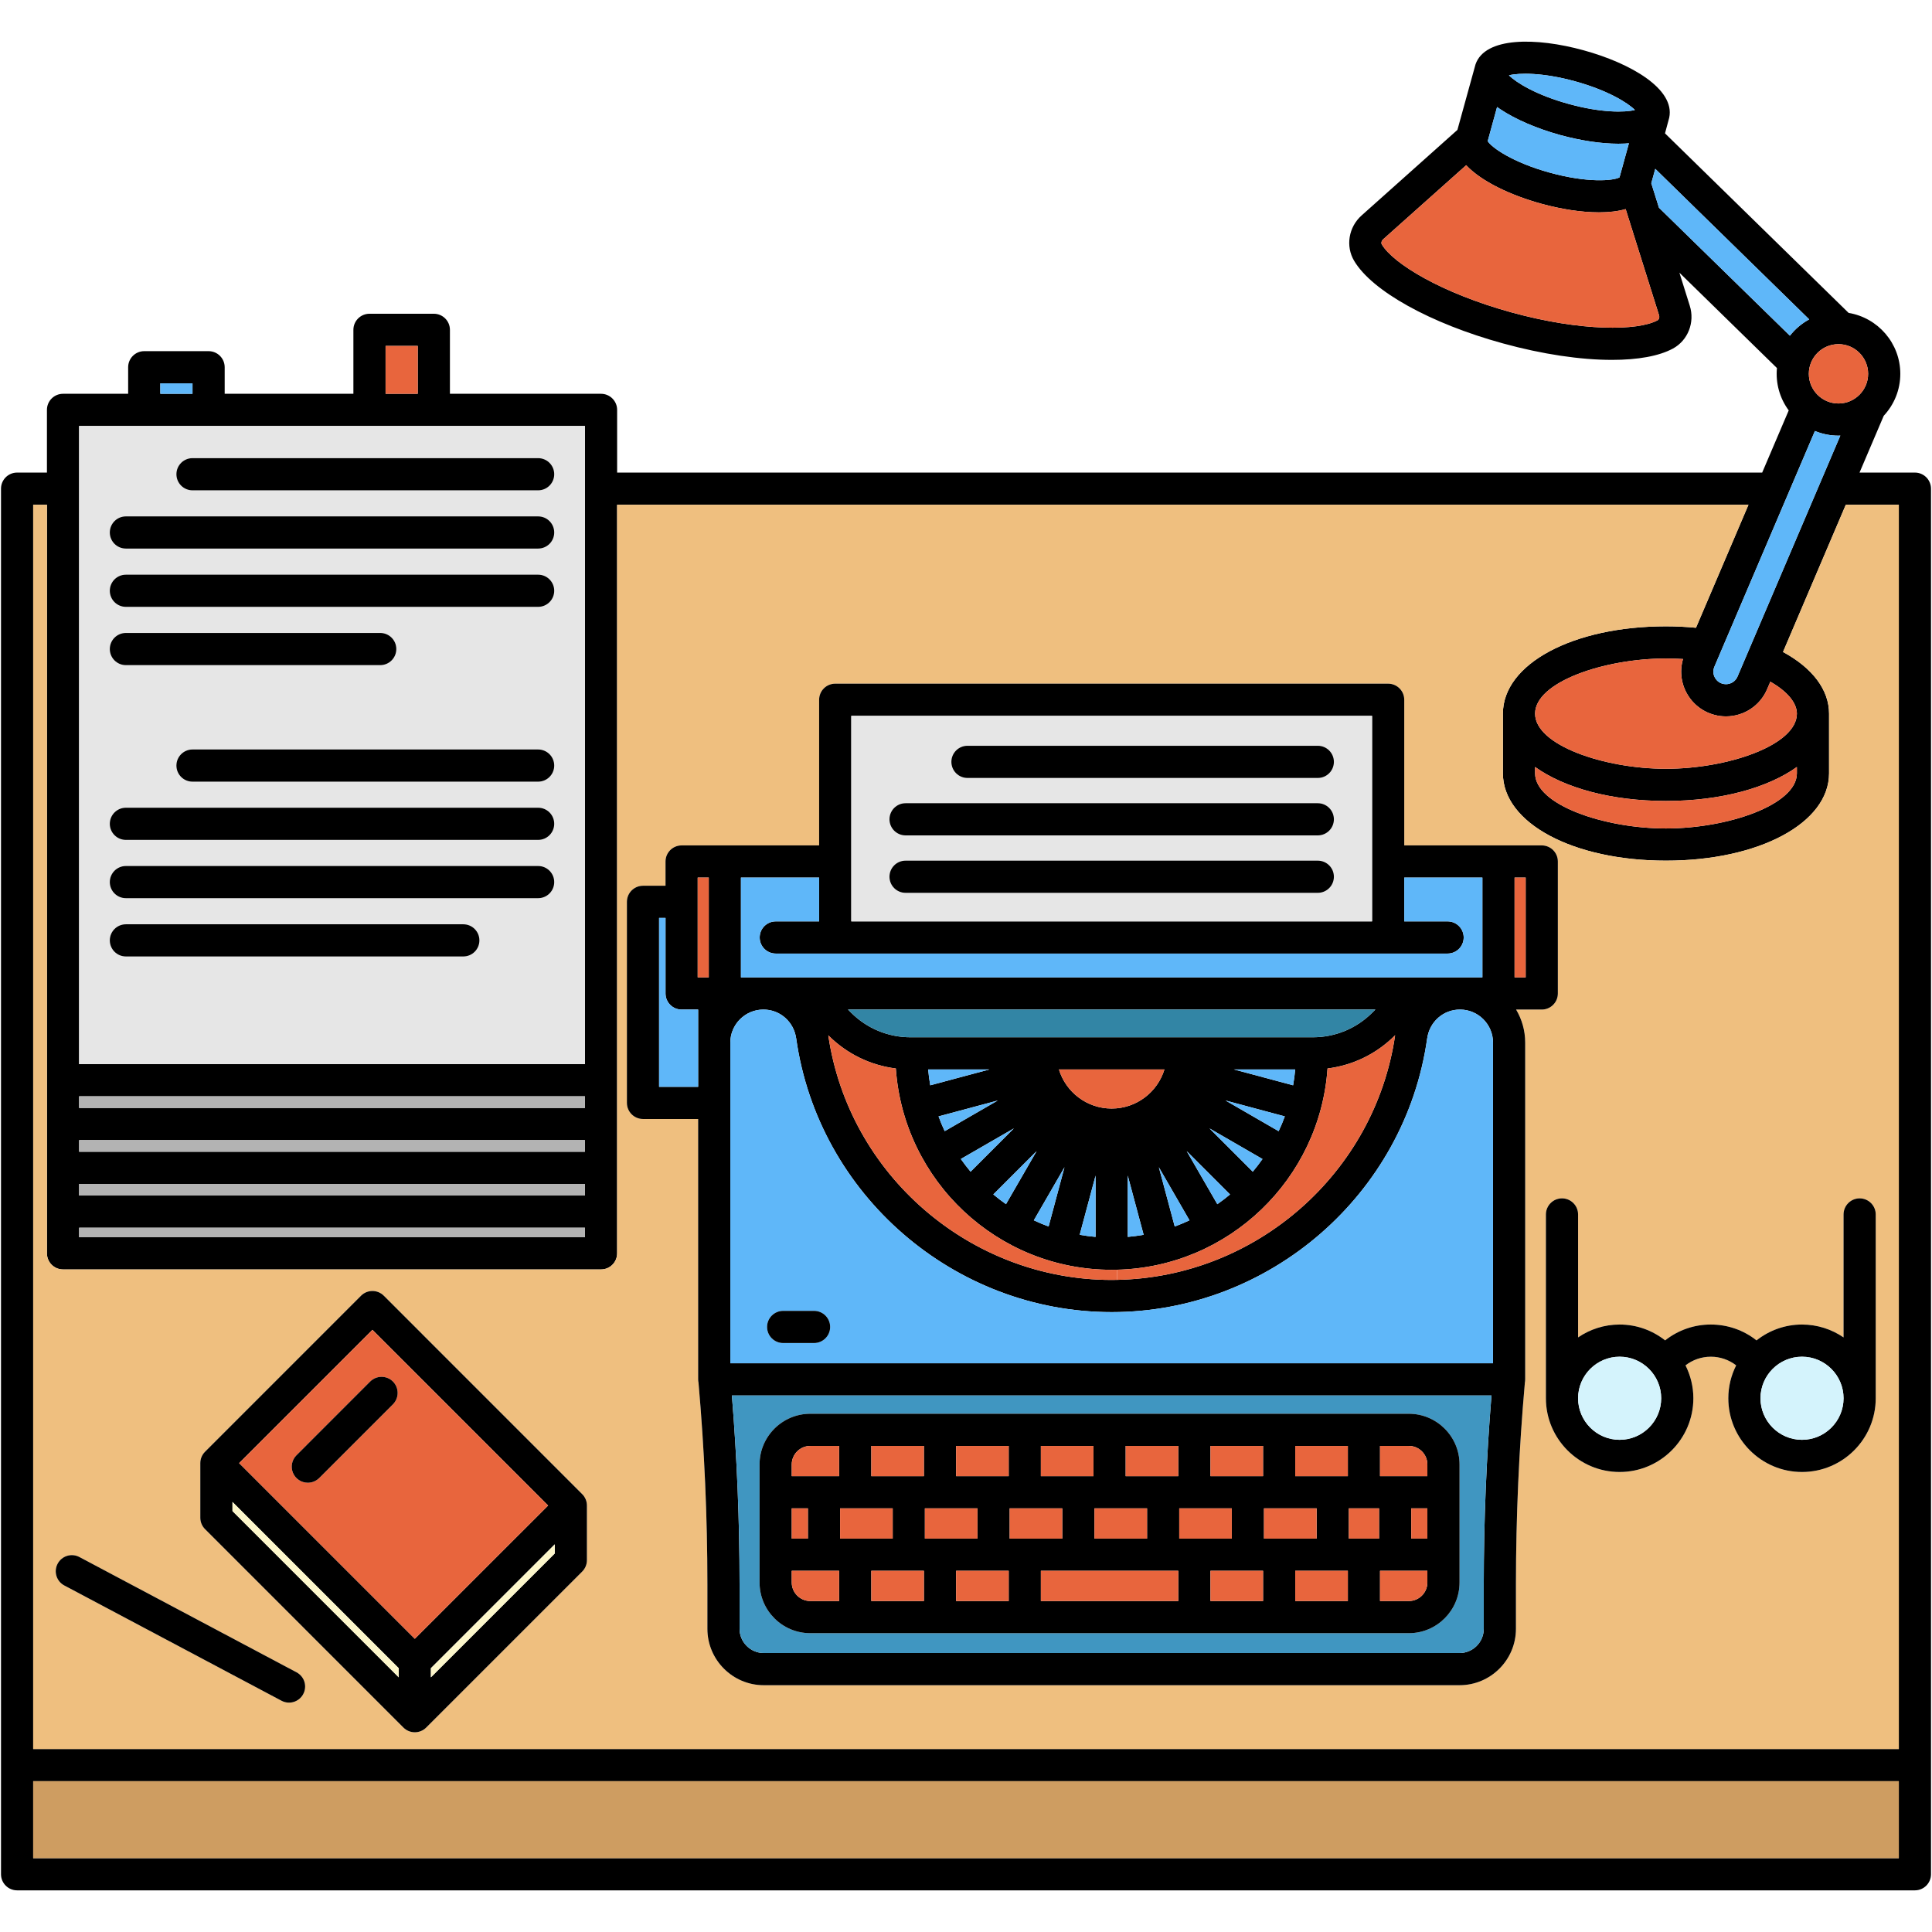
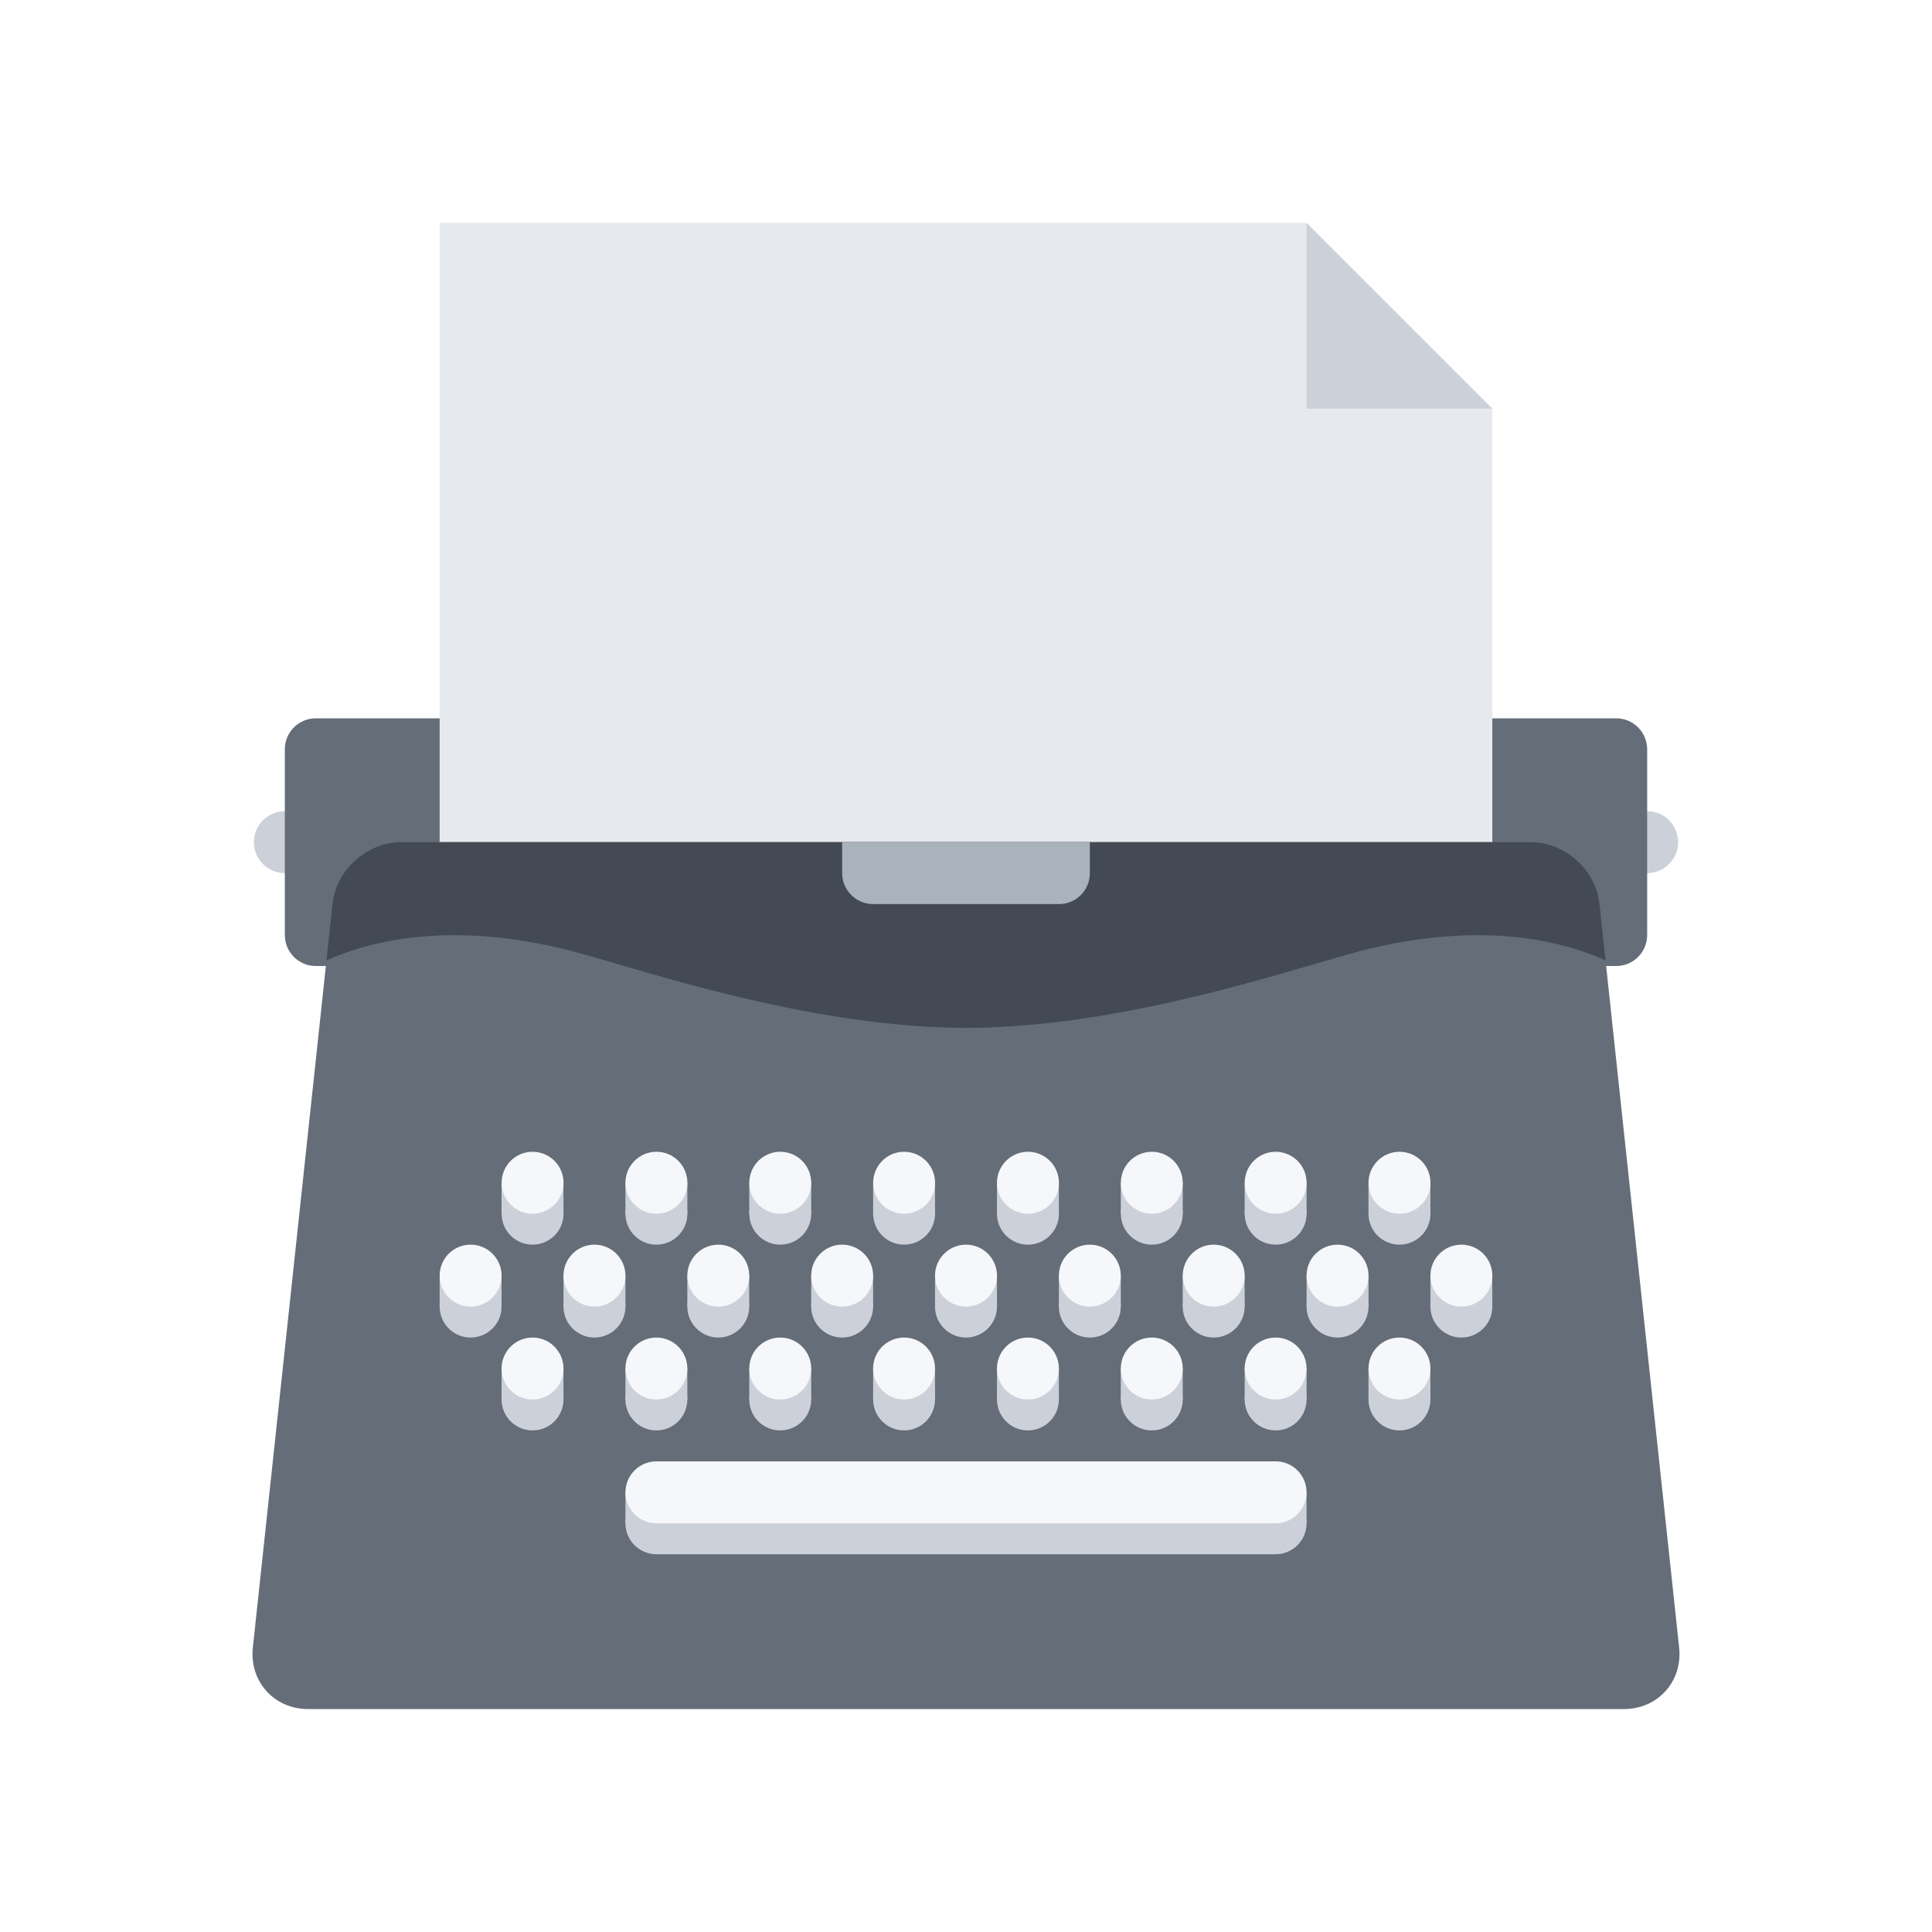
- <svg xmlns="http://www.w3.org/2000/svg" xml:space="preserve" viewBox="0 0 480.33 480.33">
-   <path d="M480.08 438.834v27.14c0 2.21-1.79 4-4 4H4.25c-2.21 0-4-1.79-4-4v-344.48c0-2.21 1.79-4 4-4h7.42v-15.59c0-2.21 1.79-4 4-4h16.19v-6.6c0-2.21 1.79-4 4-4h16c2.21 0 4 1.79 4 4v6.6h32v-15.9c0-2.21 1.79-4 4-4h16c2.21 0 4 1.79 4 4v15.9h37.57c2.2 0 4 1.79 4 4v15.59h284.68l6.6-15.46a15.267 15.267 0 0 1-2.93-10.53l-24.25-23.71 2.58 8.22c1.3 4.13-.45 8.61-4.18 10.64-3.46 1.88-8.74 2.82-15.16 2.82-7.79 0-17.24-1.38-27.12-4.1-18.01-4.95-32.53-13.01-36.99-20.53-2.16-3.65-1.38-8.39 1.86-11.28l23.82-21.27 4.5-16.29c2.37-6.87 15.1-6.74 26.87-3.5 11.77 3.23 22.78 9.64 21.29 16.75l-1.05 3.9 45.65 44.64c7.28 1.21 12.85 7.53 12.85 15.15 0 4.03-1.57 7.69-4.12 10.43l-6.02 14.12h13.77c2.21 0 4 1.79 4 4v317.34zm-8 23.14v-19.14H8.25v19.14h463.83zm0-27.14v-309.34H458.9l-15.61 36.6c3.66 1.98 6.52 4.33 8.47 6.93 1.95 2.6 2.98 5.44 2.98 8.4v14.84c0 12.37-17.43 21.71-40.55 21.71-23.11 0-40.54-9.34-40.54-21.71v-14.84c0-12.38 17.43-21.71 40.54-21.71 2.54 0 5.04.13 7.46.36l13.05-30.58H153.43v186.11c0 2.21-1.8 4-4 4H15.67c-2.21 0-4-1.79-4-4v-186.11H8.25v309.34h463.83zm-7.63-341.89c0-4.07-3.31-7.38-7.37-7.38-4.07 0-7.37 3.31-7.37 7.38 0 4.06 3.3 7.37 7.37 7.37 4.06 0 7.37-3.31 7.37-7.37zm-32.47 75.26 25.56-59.91c-.15 0-.31.02-.46.02-2.07 0-4.05-.42-5.86-1.16l-24.99 58.6c-.6 1.39-.02 2.53.26 2.95s1.1 1.4 2.61 1.4c1.26 0 2.39-.74 2.88-1.9zm17.82-88.8-38.27-37.43-.99 3.59 1.91 6.08L445 83.464c1.3-1.66 2.93-3.05 4.8-4.06zm-3.06 112.86v-1.58c-7.27 5.2-18.92 8.45-32.55 8.45s-25.27-3.25-32.54-8.45v1.58c0 7.84 17.18 13.71 32.54 13.71 15.37 0 32.55-5.87 32.55-13.71zm0-14.84c0-2.7-2.41-5.55-6.6-7.94l-.8 1.86a11.107 11.107 0 0 1-10.24 6.76c-3.74 0-7.22-1.86-9.28-4.99a11.077 11.077 0 0 1-1.39-9.27c-1.39-.08-2.81-.13-4.24-.13-15.36 0-32.54 5.86-32.54 13.71 0 7.85 17.18 13.71 32.54 13.71s32.55-5.86 32.55-13.71zm-34.63-97.8c.36-.2.52-.73.37-1.21l-8.31-26.43c-1.92.56-4.18.81-6.65.81-4.4 0-9.43-.8-14.31-2.14-7.6-2.1-14.88-5.51-18.69-9.58l-20.68 18.45c-.37.34-.51.88-.3 1.24 2.83 4.77 14.81 12.1 32.23 16.9 17.42 4.79 31.47 4.61 36.34 1.96zm-9.47-35.52 2.34-8.49c-.31.03-.62.06-.95.08-.54.02-1.1.04-1.67.04-4.27 0-9.32-.76-14.45-2.16-5.8-1.6-11.11-3.88-14.93-6.43-.27-.18-.52-.36-.78-.54l-2.33 8.49c.98 1.59 6.21 5.3 15.47 7.84 9.25 2.55 15.65 2.04 17.3 1.17zm-12.6-18.25c8.05 2.22 13.95 2.12 16.43 1.49-1.81-1.82-6.83-4.91-14.88-7.13-8.06-2.22-13.95-2.12-16.44-1.49 1.81 1.82 6.83 4.92 14.89 7.13zm-244.61 281.75v-2.37H19.67v2.37h125.76zm0-10.37v-2.89H19.67v2.89h125.76zm0-10.89v-2.89H19.67v2.89h125.76zm0-10.89v-2.89H19.67v2.89h125.76zm0-10.89v-158.66H19.67v158.66h125.76zm-41.57-166.66v-11.9h-8v11.9h8zm-56 0v-2.6h-8v2.6h8z" />
-   <path d="M8.25 442.834h463.83v19.14H8.25z" style="fill:#ce9d61" />
-   <path d="M472.08 125.494v309.34H8.25v-309.34h3.42v186.11c0 2.21 1.79 4 4 4h133.76c2.2 0 4-1.79 4-4v-186.11H434.7l-13.05 30.58c-2.42-.23-4.92-.36-7.46-.36-23.11 0-40.54 9.33-40.54 21.71v14.84c0 12.37 17.43 21.71 40.54 21.71 23.12 0 40.55-9.34 40.55-21.71v-14.84c0-2.96-1.03-5.8-2.98-8.4-1.95-2.6-4.81-4.95-8.47-6.93l15.61-36.6h13.18zm-5.74 222.14v-45.7c0-2.2-1.79-4-4-4s-4 1.8-4 4v30.57c-2.94-2.01-6.5-3.2-10.33-3.2-4.27 0-8.19 1.48-11.31 3.94a18.218 18.218 0 0 0-11.36-3.94c-4.2 0-8.16 1.41-11.36 3.94-3.12-2.46-7.04-3.94-11.31-3.94-3.83 0-7.39 1.19-10.33 3.2v-30.57c0-2.2-1.79-4-4-4s-4 1.8-4 4v45.7c0 10.11 8.22 18.33 18.33 18.33 10.1 0 18.33-8.22 18.33-18.33 0-2.94-.72-5.71-1.95-8.18 1.78-1.38 3.97-2.15 6.29-2.15 2.33 0 4.52.77 6.3 2.15a18.165 18.165 0 0 0-1.95 8.18c0 10.11 8.22 18.33 18.32 18.33 10.11 0 18.33-8.22 18.33-18.33zm-79.03-100.64v-32.81c0-2.21-1.79-4-4-4h-34.19v-36.21c0-2.21-1.79-4-4-4H207.65c-2.21 0-4 1.79-4 4v36.21h-34.19c-2.21 0-4 1.79-4 4v6.03h-5.6c-2.21 0-4 1.79-4 4v49.99c0 2.2 1.79 4 4 4h13.71v64.73c0 .29.03.56.09.82 1.47 16.59 2.21 33.43 2.21 50.07v11.13c0 7.73 6.29 14.02 14.02 14.02h172.98c7.73 0 14.02-6.29 14.02-14.02v-11.13c0-16.65.75-33.48 2.22-50.07.05-.26.08-.53.08-.82v-83.73c0-3-.83-5.8-2.26-8.21h6.38c2.21 0 4-1.79 4-4zm-241.39 140.89v-13.58c0-1.03-.39-2.05-1.17-2.83l-49.33-49.34a4.004 4.004 0 0 0-5.66 0l-38.79 38.8a3.98 3.98 0 0 0-1.17 2.82v13.59c0 1.06.42 2.07 1.17 2.82l49.33 49.34c.78.78 1.81 1.17 2.83 1.17s2.05-.39 2.83-1.17l38.79-38.79c.75-.75 1.17-1.77 1.17-2.83zm-70.53 33.3c1.04-1.96.3-4.38-1.65-5.41l-54-28.67a3.996 3.996 0 0 0-5.41 1.66 3.998 3.998 0 0 0 1.65 5.41l54 28.66a3.996 3.996 0 0 0 5.41-1.65z" style="fill:#efbf7f" />
-   <path d="M466.34 301.934v45.7c0 10.11-8.22 18.33-18.33 18.33-10.1 0-18.32-8.22-18.32-18.33 0-2.94.71-5.71 1.95-8.18a10.233 10.233 0 0 0-6.3-2.15c-2.32 0-4.51.77-6.29 2.15 1.23 2.47 1.95 5.24 1.95 8.18 0 10.11-8.23 18.33-18.33 18.33-10.11 0-18.33-8.22-18.33-18.33v-45.7c0-2.2 1.79-4 4-4s4 1.8 4 4v30.57c2.94-2.01 6.5-3.2 10.33-3.2 4.27 0 8.19 1.48 11.31 3.94a18.24 18.24 0 0 1 11.36-3.94c4.2 0 8.17 1.41 11.36 3.94 3.12-2.46 7.04-3.94 11.31-3.94 3.83 0 7.39 1.19 10.33 3.2v-30.57c0-2.2 1.79-4 4-4s4 1.8 4 4zm-8 45.7c0-5.69-4.63-10.33-10.33-10.33-5.69 0-10.32 4.64-10.32 10.33s4.63 10.33 10.32 10.33c5.7 0 10.33-4.64 10.33-10.33zm-45.34 0c0-5.69-4.64-10.33-10.33-10.33-5.7 0-10.33 4.64-10.33 10.33s4.63 10.33 10.33 10.33c5.69 0 10.33-4.64 10.33-10.33z" />
-   <path d="M457.08 85.564c4.06 0 7.37 3.31 7.37 7.38 0 4.06-3.31 7.37-7.37 7.37-4.07 0-7.37-3.31-7.37-7.37 0-4.07 3.3-7.38 7.37-7.38z" style="fill:#e8653d" />
-   <path d="m457.54 108.294-25.56 59.91a3.111 3.111 0 0 1-2.88 1.9c-1.51 0-2.33-.98-2.61-1.4s-.86-1.56-.26-2.95l24.99-58.6c1.81.74 3.79 1.16 5.86 1.16.15 0 .31-.02.46-.02z" style="fill:#5fb7f9" />
-   <path d="M448.01 337.304c5.7 0 10.33 4.64 10.33 10.33s-4.63 10.33-10.33 10.33c-5.69 0-10.32-4.64-10.32-10.33s4.63-10.33 10.32-10.33z" style="fill:#d4f3fc" />
-   <path d="m411.53 41.974 38.27 37.43c-1.87 1.01-3.5 2.4-4.8 4.06l-32.55-31.82-1.91-6.08.99-3.59z" style="fill:#5fb7f9" />
-   <path d="M446.74 190.684v1.58c0 7.84-17.18 13.71-32.55 13.71-15.36 0-32.54-5.87-32.54-13.71v-1.58c7.27 5.2 18.91 8.45 32.54 8.45s25.28-3.25 32.55-8.45z" style="fill:#e8653d" />
-   <path d="M440.14 169.484c4.19 2.39 6.6 5.24 6.6 7.94 0 7.85-17.19 13.71-32.55 13.71-15.36 0-32.54-5.86-32.54-13.71 0-7.85 17.18-13.71 32.54-13.71 1.43 0 2.85.05 4.24.13-.92 3.13-.44 6.51 1.39 9.27 2.06 3.13 5.54 4.99 9.28 4.99 4.47 0 8.49-2.65 10.24-6.76l.8-1.86zM412.48 78.414c.15.48-.01 1.01-.37 1.21-4.87 2.65-18.92 2.83-36.34-1.96-17.42-4.8-29.4-12.13-32.23-16.9-.21-.36-.07-.9.3-1.24l20.68-18.45c3.81 4.07 11.09 7.48 18.69 9.58 4.88 1.34 9.91 2.14 14.31 2.14 2.47 0 4.73-.25 6.65-.81l8.31 26.43z" style="fill:#e8653d" />
-   <path d="M402.67 337.304c5.69 0 10.33 4.64 10.33 10.33s-4.64 10.33-10.33 10.33c-5.7 0-10.33-4.64-10.33-10.33s4.63-10.33 10.33-10.33z" style="fill:#d4f3fc" />
-   <path d="m404.98 35.614-2.34 8.49c-1.65.87-8.05 1.38-17.3-1.17-9.26-2.54-14.49-6.25-15.47-7.84l2.33-8.49c.26.18.51.36.78.54 3.82 2.55 9.13 4.83 14.93 6.43 5.13 1.4 10.18 2.16 14.45 2.16.57 0 1.13-.02 1.67-.04.33-.02.64-.05.95-.08zM406.47 27.344c-2.48.63-8.38.73-16.43-1.49-8.06-2.21-13.08-5.31-14.89-7.13 2.49-.63 8.38-.73 16.44 1.49 8.05 2.22 13.07 5.31 14.88 7.13z" style="fill:#5fb7f9" />
-   <path d="M387.31 214.184v32.81c0 2.21-1.79 4-4 4h-6.38c1.43 2.41 2.26 5.21 2.26 8.21v83.73c0 .29-.03.56-.08.82a569.405 569.405 0 0 0-2.22 50.07v11.13c0 7.73-6.29 14.02-14.02 14.02H189.89c-7.73 0-14.02-6.29-14.02-14.02v-11.13c0-16.64-.74-33.48-2.21-50.07-.06-.26-.09-.53-.09-.82v-64.73h-13.71c-2.21 0-4-1.8-4-4v-49.99c0-2.21 1.79-4 4-4h5.6v-6.03c0-2.21 1.79-4 4-4h34.19v-36.21c0-2.21 1.79-4 4-4h137.47c2.21 0 4 1.79 4 4v36.21h34.19c2.21 0 4 1.79 4 4zm-8 28.81v-24.81h-2.76v24.81h2.76zm-8.12 95.94v-79.73c0-4.53-3.68-8.21-8.21-8.21-4.14 0-7.57 3.02-8.16 7.19-5.49 38.78-39.21 68.03-78.43 68.03-39.23 0-72.95-29.25-78.44-68.03-.59-4.17-4.02-7.19-8.15-7.19-4.54 0-8.23 3.68-8.23 8.21v79.73h189.62zm-.38 8H181.96c1.27 15.56 1.91 31.31 1.91 46.89v11.13c0 3.32 2.71 6.02 6.02 6.02h172.98c3.32 0 6.02-2.7 6.02-6.02v-11.13c0-15.58.65-31.33 1.92-46.89zm-2.26-103.94v-24.81h-19.43v10.89h10.78c2.21 0 4 1.79 4 4s-1.79 4-4 4H192.87c-2.21 0-4-1.79-4-4s1.79-4 4-4h10.78v-10.89h-19.44v24.81h184.34zm-21.7 14.4-.03.02c-4.58 4.59-10.44 7.44-16.77 8.23-1.91 27.48-24.54 49.36-52.33 50.03-.44.01-.89.02-1.33.02-28.41 0-51.73-22.13-53.67-50.05-6.33-.79-12.19-3.64-16.78-8.23l-.01-.01c5.08 34.69 35.31 60.81 70.46 60.81.46 0 .91 0 1.36-.02 34.57-.66 64.09-26.56 69.1-60.8zm-5.68-5.63.77-.77H210.83l.77.77c3.95 3.94 9.19 6.12 14.78 6.12h100.01c5.58 0 10.83-2.18 14.78-6.12zm-.05-22.69v-51.1H211.65v51.1h129.47zm-19.11 36.81h-15.25l14.73 3.94c.23-1.29.4-2.61.52-3.94zm-2.58 11.67-14.74-3.95 13.2 7.63c.57-1.2 1.08-2.42 1.54-3.68zm-5.55 10.6-13.19-7.62 10.77 10.77c.85-1.01 1.66-2.07 2.42-3.15zm-8.07 8.81-10.77-10.77 7.61 13.19c1.09-.76 2.14-1.57 3.16-2.42zm-10.08 6.43-7.62-13.2 3.95 14.74c1.25-.46 2.47-.98 3.67-1.54zm-6.23-37.51h-26.23c1.71 5.62 6.94 9.72 13.11 9.72 6.17 0 11.4-4.1 13.12-9.72zm-5.17 41.11-3.95-14.73v15.25c1.33-.12 2.65-.29 3.95-.52zm-11.95.52v-15.25l-3.95 14.73c1.3.23 2.62.4 3.95.52zm-11.68-2.58 3.95-14.74-7.62 13.2c1.2.56 2.42 1.08 3.67 1.54zm-10.59-5.56 7.61-13.18-10.76 10.76c1.01.86 2.07 1.66 3.15 2.42zm-8.81-8.07 10.77-10.77-13.19 7.61c.77 1.09 1.57 2.14 2.42 3.16zm-6.43-10.08 13.2-7.62-14.73 3.95c.45 1.25.97 2.47 1.53 3.67zm-3.59-11.4 14.71-3.94h-15.23c.11 1.33.29 2.64.52 3.94zm-55.07-26.83v-24.81h-2.75v24.81h2.75zm-2.64 27.21v-19.21h-4.11c-2.21 0-4-1.79-4-4v-18.78h-1.6v41.99h9.71z" />
-   <path d="M376.55 218.185h2.76v24.81h-2.76z" style="fill:#e8653d" />
-   <path d="M371.19 259.204v79.73H181.57v-79.73c0-4.53 3.69-8.21 8.23-8.21 4.13 0 7.56 3.02 8.15 7.19 5.49 38.78 39.21 68.03 78.44 68.03 39.22 0 72.94-29.25 78.43-68.03.59-4.17 4.02-7.19 8.16-7.19 4.53 0 8.21 3.68 8.21 8.21zm-164.8 70.7c0-2.2-1.79-4-4-4h-7.68a3.999 3.999 0 1 0 0 8h7.68c2.21 0 4-1.79 4-4z" style="fill:#5fb7f9" />
-   <path d="M181.96 346.934h188.85a578.396 578.396 0 0 0-1.92 46.89v11.13c0 3.32-2.7 6.02-6.02 6.02H189.89c-3.31 0-6.02-2.7-6.02-6.02v-11.13c0-15.58-.64-31.33-1.91-46.89zm180.91 46.5v-29.34c0-6.95-5.66-12.61-12.61-12.61h-148.8c-6.96 0-12.62 5.66-12.62 12.61v29.34c0 6.96 5.66 12.61 12.62 12.61h148.8c6.95 0 12.61-5.65 12.61-12.61z" style="fill:#4096c1" />
-   <path d="M368.55 218.184v24.81H184.21v-24.81h19.44v10.89h-10.78c-2.21 0-4 1.79-4 4s1.79 4 4 4H359.9c2.21 0 4-1.79 4-4s-1.79-4-4-4h-10.78v-10.89h19.43z" style="fill:#5fb7f9" />
-   <path d="M362.87 364.094v29.34c0 6.96-5.66 12.61-12.61 12.61h-148.8c-6.96 0-12.62-5.65-12.62-12.61v-29.34c0-6.95 5.66-12.61 12.62-12.61h148.8c6.95 0 12.61 5.66 12.61 12.61zm-8 29.34v-2.91H343.1v7.52h7.16c2.54 0 4.61-2.07 4.61-4.61zm0-10.91v-7.52h-4.01v7.52h4.01zm0-15.52v-2.91c0-2.54-2.07-4.61-4.61-4.61h-7.16v7.52h11.77zm-12.01 15.52v-7.52h-7.52v7.52h7.52zm-7.76 15.52v-7.52h-13.08v7.52h13.08zm0-31.04v-7.52h-13.08v7.52h13.08zm-7.76 15.52v-7.52h-13.09v7.52h13.09zm-13.32 15.52v-7.52h-13.08v7.52h13.08zm0-31.04v-7.52h-13.08v7.52h13.08zm-7.77 15.52v-7.52h-13.07v7.52h13.07zm-13.31 15.52v-7.52h-34.16v7.52h34.16zm0-31.04v-7.52h-13.08v7.52h13.08zm-7.76 15.52v-7.52H272.1v7.52h13.08zm-13.32-15.52v-7.52h-13.08v7.52h13.08zm-7.76 15.52v-7.52h-13.08v7.52h13.08zm-13.32 15.52v-7.52H237.7v7.52h13.08zm0-31.04v-7.52H237.7v7.52h13.08zm-7.76 15.52v-7.52h-13.08v7.52h13.08zm-13.32 15.52v-7.52h-13.08v7.52h13.08zm0-31.04v-7.52h-13.08v7.52h13.08zm-7.76 15.52v-7.52h-13.08v7.52h13.08zm-13.32 15.52v-7.52h-11.78v2.91a4.62 4.62 0 0 0 4.62 4.61h7.16zm0-31.04v-7.52h-7.16a4.62 4.62 0 0 0-4.62 4.61v2.91h11.78zm-7.76 15.52v-7.52h-4.02v7.52h4.02z" />
-   <path d="M354.87 390.524v2.91c0 2.54-2.07 4.61-4.61 4.61h-7.16v-7.52h11.77zM350.86 375.005h4.01v7.52h-4.01zM354.87 364.094v2.91H343.1v-7.52h7.16c2.54 0 4.61 2.07 4.61 4.61zM346.82 257.414l.03-.02c-5.01 34.24-34.53 60.14-69.1 60.8l-.03-2.52c27.79-.67 50.42-22.55 52.33-50.03 6.33-.79 12.19-3.64 16.77-8.23zM335.34 375.005h7.52v7.52h-7.52z" style="fill:#e8653d" />
-   <path d="m341.94 250.994-.77.77c-3.95 3.94-9.2 6.12-14.78 6.12H226.38c-5.59 0-10.83-2.18-14.78-6.12l-.77-.77h131.11z" style="fill:#3285a5" />
-   <path d="M341.12 177.974v51.1H211.65v-51.1h129.47zm-9.49 11.44c0-2.21-1.79-4-4-4h-87.1c-2.21 0-4 1.79-4 4s1.79 4 4 4h87.1c2.21 0 4-1.79 4-4zm0 14.28c0-2.21-1.79-4-4-4H225.14c-2.21 0-4 1.79-4 4s1.79 4 4 4h102.49c2.21 0 4-1.79 4-4zm0 14.28c0-2.21-1.79-4-4-4H225.14c-2.21 0-4 1.79-4 4s1.79 4 4 4h102.49c2.21 0 4-1.79 4-4z" style="fill:#e6e6e6" />
-   <path d="M322.02 390.525h13.08v7.52h-13.08zM322.02 359.485h13.08v7.52h-13.08z" style="fill:#e8653d" />
-   <path d="M327.63 185.414c2.21 0 4 1.79 4 4s-1.79 4-4 4h-87.1c-2.21 0-4-1.79-4-4s1.79-4 4-4h87.1zM327.63 199.694c2.21 0 4 1.79 4 4s-1.79 4-4 4H225.14c-2.21 0-4-1.79-4-4s1.79-4 4-4h102.49zM327.63 213.974c2.21 0 4 1.79 4 4s-1.79 4-4 4H225.14c-2.21 0-4-1.79-4-4s1.79-4 4-4h102.49z" />
-   <path d="M314.25 375.005h13.09v7.52h-13.09z" style="fill:#e8653d" />
-   <path d="M306.76 265.884h15.25c-.12 1.33-.29 2.65-.52 3.94l-14.73-3.94zM304.69 273.604l14.74 3.95c-.46 1.26-.97 2.48-1.54 3.68l-13.2-7.63z" style="fill:#5fb7f9" />
-   <path d="M300.94 390.525h13.08v7.52h-13.08zM300.94 359.485h13.08v7.52h-13.08z" style="fill:#e8653d" />
-   <path d="m300.69 280.534 13.19 7.62c-.76 1.08-1.57 2.14-2.42 3.15l-10.77-10.77z" style="fill:#5fb7f9" />
-   <path d="M293.18 375.005h13.07v7.52h-13.07z" style="fill:#e8653d" />
-   <path d="m295.04 286.194 10.77 10.77c-1.02.85-2.07 1.66-3.16 2.42l-7.61-13.19zM288.11 290.194l7.62 13.2c-1.2.56-2.42 1.08-3.67 1.54l-3.95-14.74z" style="fill:#5fb7f9" />
-   <path d="M258.78 390.525h34.16v7.52h-34.16zM279.86 359.485h13.08v7.52h-13.08zM263.27 265.884h26.23c-1.72 5.62-6.95 9.72-13.12 9.72-6.17 0-11.4-4.1-13.11-9.72zM272.1 375.005h13.08v7.52H272.1z" style="fill:#e8653d" />
-   <path d="m280.38 292.264 3.95 14.73c-1.3.23-2.62.4-3.95.52v-15.25z" style="fill:#5fb7f9" />
-   <path d="m277.72 315.674.03 2.52c-.45.02-.9.02-1.36.02-35.15 0-65.38-26.12-70.46-60.81l.01.01c4.59 4.59 10.45 7.44 16.78 8.23 1.94 27.92 25.26 50.05 53.67 50.05.44 0 .89-.01 1.33-.02z" style="fill:#e8653d" />
-   <path d="M272.38 292.264v15.25c-1.33-.12-2.65-.29-3.95-.52l3.95-14.73z" style="fill:#5fb7f9" />
-   <path d="M258.78 359.485h13.08v7.52h-13.08z" style="fill:#e8653d" />
-   <path d="m264.65 290.194-3.95 14.74c-1.25-.46-2.47-.98-3.67-1.54l7.62-13.2z" style="fill:#5fb7f9" />
-   <path d="M251.02 375.005h13.08v7.52h-13.08z" style="fill:#e8653d" />
-   <path d="m257.72 286.194-7.61 13.18c-1.08-.76-2.14-1.56-3.15-2.42l10.76-10.76zM252.07 280.534l-10.77 10.77c-.85-1.02-1.65-2.07-2.42-3.16l13.19-7.61z" style="fill:#5fb7f9" />
-   <path d="M237.7 390.525h13.08v7.52H237.7zM237.7 359.485h13.08v7.52H237.7z" style="fill:#e8653d" />
-   <path d="m248.07 273.604-13.2 7.62c-.56-1.2-1.08-2.42-1.53-3.67l14.73-3.95zM245.99 265.884l-14.71 3.94c-.23-1.3-.41-2.61-.52-3.94h15.23z" style="fill:#5fb7f9" />
-   <path d="M229.94 375.005h13.08v7.52h-13.08zM216.62 390.525h13.08v7.52h-13.08zM216.62 359.485h13.08v7.52h-13.08zM208.86 375.005h13.08v7.52h-13.08zM208.62 390.524v7.52h-7.16a4.62 4.62 0 0 1-4.62-4.61v-2.91h11.78zM208.62 359.484v7.52h-11.78v-2.91a4.62 4.62 0 0 1 4.62-4.61h7.16z" style="fill:#e8653d" />
-   <path d="M202.39 325.904a3.999 3.999 0 1 1 0 8h-7.68a3.999 3.999 0 1 1 0-8h7.68z" />
-   <path d="M196.84 375.005h4.02v7.52h-4.02zM173.46 218.185h2.75v24.81h-2.75z" style="fill:#e8653d" />
-   <path d="M173.57 259.204v11h-9.71v-41.99h1.6v18.78c0 2.21 1.79 4 4 4h4.11v8.21z" style="fill:#5fb7f9" />
-   <path d="M145.92 374.304v13.58c0 1.06-.42 2.08-1.17 2.83l-38.79 38.79c-.78.78-1.81 1.17-2.83 1.17s-2.05-.39-2.83-1.17l-49.33-49.34a3.98 3.98 0 0 1-1.17-2.82v-13.59c0-1.06.42-2.07 1.17-2.82l38.79-38.8a4.004 4.004 0 0 1 5.66 0l49.33 49.34c.78.78 1.17 1.8 1.17 2.83zm-8 11.92v-2.27l-30.79 30.79v2.27l30.79-30.79zm-34.79 21.21 33.14-33.13-43.68-43.68-33.14 33.13 43.68 43.68zm-4 9.58v-2.27l-41.33-41.33v2.27l41.33 41.33z" />
-   <path d="M19.67 305.235h125.76v2.37H19.67zM19.67 294.344h125.76v2.89H19.67zM19.67 283.455h125.76v2.89H19.67zM19.67 272.564h125.76v2.89H19.67z" style="fill:#b3b3b3" />
-   <path d="M145.43 105.904v158.66H19.67v-158.66h125.76zm-7.64 12c0-2.21-1.79-4-4-4H47.86c-2.21 0-4 1.79-4 4s1.79 4 4 4h85.93c2.21 0 4-1.79 4-4zm0 14.48c0-2.21-1.79-4-4-4H31.3c-2.21 0-4 1.79-4 4s1.79 4 4 4h102.49c2.21 0 4-1.79 4-4zm0 14.49c0-2.21-1.79-4-4-4H31.3c-2.21 0-4 1.79-4 4s1.79 4 4 4h102.49c2.21 0 4-1.79 4-4zm0 43.46c0-2.21-1.79-4-4-4H47.86c-2.21 0-4 1.79-4 4s1.79 4 4 4h85.93c2.21 0 4-1.79 4-4zm0 14.48c0-2.2-1.79-4-4-4H31.3a3.999 3.999 0 1 0 0 8h102.49c2.21 0 4-1.79 4-4zm0 14.49c0-2.21-1.79-4-4-4H31.3c-2.21 0-4 1.79-4 4s1.79 4 4 4h102.49c2.21 0 4-1.79 4-4zm-18.6 14.49c0-2.21-1.79-4-4-4H31.3c-2.21 0-4 1.79-4 4s1.79 4 4 4h83.89c2.21 0 4-1.79 4-4zm-20.66-72.43c0-2.21-1.79-4-4-4H31.3c-2.21 0-4 1.79-4 4s1.79 4 4 4h63.23c2.21 0 4-1.79 4-4z" style="fill:#e6e6e6" />
-   <path d="M137.92 383.954v2.27l-30.79 30.79v-2.27z" style="fill:#fcf6ca" />
-   <path d="M133.79 113.904c2.21 0 4 1.79 4 4s-1.79 4-4 4H47.86c-2.21 0-4-1.79-4-4s1.79-4 4-4h85.93zM133.79 128.384c2.21 0 4 1.79 4 4s-1.79 4-4 4H31.3c-2.21 0-4-1.79-4-4s1.79-4 4-4h102.49zM133.79 142.874c2.21 0 4 1.79 4 4s-1.79 4-4 4H31.3c-2.21 0-4-1.79-4-4s1.79-4 4-4h102.49zM133.79 186.334c2.21 0 4 1.79 4 4s-1.79 4-4 4H47.86c-2.21 0-4-1.79-4-4s1.79-4 4-4h85.93zM133.79 200.814a3.999 3.999 0 1 1 0 8H31.3a3.999 3.999 0 1 1 0-8h102.49zM133.79 215.304c2.21 0 4 1.79 4 4s-1.79 4-4 4H31.3c-2.21 0-4-1.79-4-4s1.79-4 4-4h102.49z" />
-   <path d="m136.27 374.304-33.14 33.13-43.68-43.68 33.14-33.13 43.68 43.68zm-38.58-25.17a4.008 4.008 0 0 0 0-5.66 4.008 4.008 0 0 0-5.66 0l-18.33 18.34a3.996 3.996 0 0 0 2.83 6.82c1.02 0 2.04-.39 2.83-1.17l18.33-18.33z" style="fill:#e8653d" />
-   <path d="M115.19 229.794c2.21 0 4 1.79 4 4s-1.79 4-4 4H31.3c-2.21 0-4-1.79-4-4s1.79-4 4-4h83.89z" />
-   <path d="M95.86 86.004h8v11.9h-8z" style="fill:#e8653d" />
-   <path d="M99.13 414.744v2.27l-41.33-41.33v-2.27z" style="fill:#fcf6ca" />
-   <path d="M97.69 343.474a4.008 4.008 0 0 1 0 5.66l-18.33 18.33c-.79.78-1.81 1.17-2.83 1.17a3.996 3.996 0 0 1-2.83-6.82l18.33-18.34a4.008 4.008 0 0 1 5.66 0zM94.53 157.364c2.21 0 4 1.79 4 4s-1.79 4-4 4H31.3c-2.21 0-4-1.79-4-4s1.79-4 4-4h63.23zM73.74 415.774a3.993 3.993 0 0 1 1.65 5.41 3.996 3.996 0 0 1-5.41 1.65l-54-28.66a3.998 3.998 0 0 1-1.65-5.41 3.996 3.996 0 0 1 5.41-1.66l54 28.67z" />
-   <path d="M39.86 95.304h8v2.6h-8z" style="fill:#5fb7f9" />
+ <svg xmlns="http://www.w3.org/2000/svg" xml:space="preserve" width="800" height="800" viewBox="-76.74 -76.74 665.08 665.08">
+   <rect width="665.08" height="665.08" x="-76.74" y="-76.74" fill="transparent" stroke-width="0" rx="0" />
+   <path d="M31.975 213.169c0 5.887-4.778 10.664-10.664 10.664s-10.648-4.777-10.648-10.664c0-5.886 4.762-10.655 10.648-10.655s10.664 4.769 10.664 10.655zM500.937 213.169c0 5.887-4.763 10.664-10.647 10.664-5.887 0-10.664-4.777-10.664-10.664 0-5.886 4.777-10.655 10.664-10.655 5.884 0 10.647 4.769 10.647 10.655z" style="fill:#ccd1d9" />
+   <path d="M490.289 245.145c0 5.886-4.778 10.663-10.664 10.663H31.975c-5.886 0-10.664-4.777-10.664-10.663v-63.95c0-5.887 4.777-10.656 10.664-10.656h447.65c5.886 0 10.664 4.77 10.664 10.656v63.95z" style="fill:#656d78" />
+   <path d="M373.036 0H74.598v468.977h362.389V63.95z" style="fill:#e6e9ed" />
+   <path d="M501.295 490.398c1.25 11.679-7.322 21.202-19.047 21.202H29.352c-11.725 0-20.296-9.523-19.047-21.202l27.432-256.034c1.249-11.654 11.866-21.194 23.591-21.194h388.947c11.725 0 22.342 9.54 23.59 21.194l27.43 256.034z" style="fill:#656d78" />
+   <path d="M120.515 250.765c4.075 1.077 9.056 2.537 14.832 4.224 28.197 8.243 75.285 22.014 120.453 22.123 45.167-.109 92.256-13.88 120.452-22.123 5.777-1.687 10.758-3.146 14.832-4.224 19.922-5.27 54.131-10.546 84.872 3.092l-2.093-19.493c-1.248-11.654-11.865-21.194-23.59-21.194H61.327c-11.725 0-22.342 9.54-23.591 21.194l-2.092 19.493c30.741-13.638 64.949-8.362 84.871-3.092z" style="fill:#434a54" />
+   <path d="M106.588 351.725c5.886 0 10.664-4.762 10.664-10.647s-4.777-10.648-10.664-10.648c-5.886 0-10.647 4.763-10.647 10.648s4.761 10.647 10.647 10.647zM149.227 351.725c5.886 0 10.664-4.762 10.664-10.647s-4.777-10.648-10.664-10.648c-5.886 0-10.664 4.763-10.664 10.648s4.778 10.647 10.664 10.647zM191.865 351.725c5.886 0 10.648-4.762 10.648-10.647s-4.762-10.648-10.648-10.648-10.664 4.763-10.664 10.648 4.778 10.647 10.664 10.647zM234.488 351.725c5.886 0 10.664-4.762 10.664-10.647s-4.778-10.648-10.664-10.648-10.648 4.763-10.648 10.648 4.762 10.647 10.648 10.647zM277.127 351.725c5.886 0 10.664-4.762 10.664-10.647s-4.778-10.648-10.664-10.648c-5.887 0-10.664 4.763-10.664 10.648s4.777 10.647 10.664 10.647zM319.766 351.725c5.886 0 10.647-4.762 10.647-10.647s-4.762-10.648-10.647-10.648c-5.887 0-10.664 4.763-10.664 10.648s4.777 10.647 10.664 10.647zM362.389 351.725c5.886 0 10.663-4.762 10.663-10.647s-4.777-10.648-10.663-10.648c-5.887 0-10.648 4.763-10.648 10.648s4.761 10.647 10.648 10.647zM405.028 351.725c5.886 0 10.663-4.762 10.663-10.647s-4.777-10.648-10.663-10.648c-5.887 0-10.664 4.763-10.664 10.648s4.777 10.647 10.664 10.647zM106.588 394.348c-5.886 0-10.663 4.777-10.663 10.68 0 5.87 4.777 10.647 10.663 10.647s10.648-4.777 10.648-10.647c0-5.903-4.762-10.68-10.648-10.68zM149.211 415.675c5.886 0 10.664-4.777 10.664-10.647 0-5.902-4.777-10.68-10.664-10.68-5.886 0-10.648 4.777-10.648 10.68 0 5.87 4.762 10.647 10.648 10.647zM191.85 394.348c-5.886 0-10.664 4.777-10.664 10.68 0 5.87 4.777 10.647 10.664 10.647s10.664-4.777 10.664-10.647c-.001-5.903-4.778-10.68-10.664-10.68zM362.389 436.987H149.211c-5.87.016-10.648 4.777-10.648 10.664 0 5.87 4.778 10.647 10.648 10.647h213.178c5.886 0 10.647-4.777 10.647-10.647 0-5.903-4.761-10.664-10.647-10.664zM234.488 394.348c-5.886 0-10.664 4.777-10.664 10.68 0 5.87 4.777 10.647 10.664 10.647 5.886 0 10.648-4.777 10.648-10.647 0-5.903-4.762-10.68-10.648-10.68zM277.112 394.348c-5.887 0-10.648 4.777-10.648 10.68 0 5.87 4.762 10.647 10.648 10.647s10.664-4.777 10.664-10.647c0-5.903-4.779-10.68-10.664-10.68zM319.75 394.348c-5.887 0-10.664 4.777-10.664 10.68 0 5.87 4.777 10.647 10.664 10.647 5.886 0 10.663-4.777 10.663-10.647 0-5.903-4.777-10.68-10.663-10.68zM362.389 394.348c-5.887 0-10.664 4.777-10.664 10.68 0 5.87 4.777 10.647 10.664 10.647 5.886 0 10.647-4.777 10.647-10.647 0-5.903-4.761-10.68-10.647-10.68zM405.012 394.348c-5.887 0-10.648 4.777-10.648 10.68 0 5.87 4.762 10.647 10.648 10.647s10.663-4.777 10.663-10.647c0-5.903-4.777-10.68-10.663-10.68zM85.261 362.373c-5.886 0-10.648 4.777-10.648 10.679 0 5.87 4.762 10.648 10.648 10.648s10.664-4.778 10.664-10.648c0-5.901-4.778-10.679-10.664-10.679zM127.9 362.373c-5.886 0-10.664 4.777-10.664 10.679 0 5.87 4.778 10.648 10.664 10.648s10.664-4.778 10.664-10.648c-.001-5.901-4.778-10.679-10.664-10.679zM170.538 383.7c5.886 0 10.648-4.778 10.648-10.648 0-5.901-4.762-10.679-10.648-10.679s-10.664 4.777-10.664 10.679c.001 5.87 4.779 10.648 10.664 10.648zM213.161 383.7c5.886 0 10.664-4.778 10.664-10.648 0-5.901-4.777-10.679-10.664-10.679s-10.648 4.777-10.648 10.679c0 5.87 4.762 10.648 10.648 10.648zM255.8 383.7c5.886 0 10.663-4.778 10.663-10.648 0-5.901-4.777-10.679-10.663-10.679s-10.664 4.777-10.664 10.679c0 5.87 4.778 10.648 10.664 10.648zM298.439 383.7c5.886 0 10.647-4.778 10.647-10.648 0-5.901-4.762-10.679-10.647-10.679s-10.663 4.777-10.663 10.679c0 5.87 4.777 10.648 10.663 10.648zM341.061 383.7c5.887 0 10.664-4.778 10.664-10.648 0-5.901-4.777-10.679-10.664-10.679-5.885 0-10.647 4.777-10.647 10.679-.001 5.87 4.762 10.648 10.647 10.648zM383.699 362.373c-5.885 0-10.663 4.777-10.663 10.679 0 5.87 4.778 10.648 10.663 10.648 5.887 0 10.664-4.778 10.664-10.648 0-5.901-4.777-10.679-10.664-10.679zM426.338 362.373c-5.886 0-10.663 4.777-10.663 10.679 0 5.87 4.777 10.648 10.663 10.648 5.887 0 10.648-4.778 10.648-10.648.001-5.901-4.761-10.679-10.648-10.679z" style="fill:#ccd1d9" />
+   <path d="M287.791 213.169h-74.615v10.664c0 5.886 4.777 10.655 10.664 10.655h63.951c5.885 0 10.647-4.77 10.647-10.655v-10.664h-10.647z" style="fill:#aab2bc" />
+   <path d="M95.92 394.35h21.311v10.68H95.92zM95.92 330.43h21.311v10.648H95.92zM138.56 330.43h21.312v10.648H138.56zM181.19 330.43h21.327v10.648H181.19zM223.83 330.43h21.312v10.648H223.83zM266.46 330.43h21.312v10.648H266.46zM309.09 330.43h21.327v10.648H309.09zM351.73 330.43h21.312v10.648H351.73zM394.36 330.43h21.312v10.648H394.36zM138.56 394.35h21.312v10.68H138.56zM181.19 394.35h21.327v10.68H181.19zM223.83 394.35h21.312v10.68H223.83zM266.46 394.35h21.312v10.68H266.46zM309.09 394.35h21.327v10.68H309.09zM351.73 394.35h21.312v10.68H351.73zM394.36 394.35h21.312v10.68H394.36zM415.67 362.37h21.312v10.679H415.67zM373.04 362.37h21.327v10.679H373.04zM330.41 362.37h21.312v10.679H330.41zM287.78 362.37h21.311v10.679H287.78zM245.14 362.37h21.327v10.679H245.14zM202.51 362.37h21.312v10.679H202.51zM159.87 362.37h21.312v10.679H159.87zM117.24 362.37h21.327v10.679H117.24zM74.61 362.37h21.312v10.679H74.61zM138.56 436.99h234.47v10.664H138.56z" style="fill:#ccd1d9" />
+   <path d="M106.588 341.077c5.886 0 10.664-4.778 10.664-10.648 0-5.901-4.777-10.679-10.664-10.679-5.886 0-10.647 4.777-10.647 10.679 0 5.87 4.761 10.648 10.647 10.648zM149.227 341.077c5.886 0 10.664-4.778 10.664-10.648 0-5.901-4.777-10.679-10.664-10.679-5.886 0-10.664 4.777-10.664 10.679 0 5.87 4.778 10.648 10.664 10.648zM191.865 341.077c5.886 0 10.648-4.778 10.648-10.648 0-5.901-4.762-10.679-10.648-10.679s-10.664 4.777-10.664 10.679c.001 5.87 4.778 10.648 10.664 10.648zM234.488 341.077c5.886 0 10.664-4.778 10.664-10.648 0-5.901-4.778-10.679-10.664-10.679s-10.648 4.777-10.648 10.679c.001 5.87 4.762 10.648 10.648 10.648zM277.127 341.077c5.886 0 10.664-4.778 10.664-10.648 0-5.901-4.778-10.679-10.664-10.679-5.887 0-10.664 4.777-10.664 10.679 0 5.87 4.777 10.648 10.664 10.648zM319.766 341.077c5.886 0 10.647-4.778 10.647-10.648 0-5.901-4.762-10.679-10.647-10.679-5.887 0-10.664 4.777-10.664 10.679 0 5.87 4.777 10.648 10.664 10.648zM362.389 341.077c5.886 0 10.663-4.778 10.663-10.648 0-5.901-4.777-10.679-10.663-10.679-5.887 0-10.648 4.777-10.648 10.679-.001 5.87 4.761 10.648 10.648 10.648zM405.028 341.077c5.886 0 10.663-4.778 10.663-10.648 0-5.901-4.777-10.679-10.663-10.679-5.887 0-10.664 4.777-10.664 10.679-.001 5.87 4.777 10.648 10.664 10.648zM106.588 383.7c-5.886 0-10.663 4.777-10.663 10.647 0 5.901 4.777 10.68 10.663 10.68s10.648-4.778 10.648-10.68c0-5.869-4.762-10.647-10.648-10.647zM149.211 405.028c5.886 0 10.664-4.778 10.664-10.68 0-5.87-4.777-10.647-10.664-10.647-5.886 0-10.648 4.777-10.648 10.647 0 5.901 4.762 10.68 10.648 10.68zM191.85 383.7c-5.886 0-10.664 4.777-10.664 10.647 0 5.901 4.777 10.68 10.664 10.68s10.664-4.778 10.664-10.68c-.001-5.869-4.778-10.647-10.664-10.647zM362.389 426.323H149.211c-5.87.016-10.648 4.777-10.648 10.663s4.778 10.648 10.648 10.664h213.178c5.886 0 10.647-4.778 10.647-10.664s-4.761-10.663-10.647-10.663zM234.488 383.7c-5.886 0-10.664 4.777-10.664 10.647 0 5.901 4.777 10.68 10.664 10.68 5.886 0 10.648-4.778 10.648-10.68 0-5.869-4.762-10.647-10.648-10.647zM277.112 383.7c-5.887 0-10.648 4.777-10.648 10.647 0 5.901 4.762 10.68 10.648 10.68s10.664-4.778 10.664-10.68c0-5.869-4.779-10.647-10.664-10.647zM319.75 383.7c-5.887 0-10.664 4.777-10.664 10.647 0 5.901 4.777 10.68 10.664 10.68 5.886 0 10.663-4.778 10.663-10.68 0-5.869-4.777-10.647-10.663-10.647zM362.389 383.7c-5.887 0-10.664 4.777-10.664 10.647 0 5.901 4.777 10.68 10.664 10.68 5.886 0 10.647-4.778 10.647-10.68 0-5.869-4.761-10.647-10.647-10.647zM405.012 383.7c-5.887 0-10.648 4.777-10.648 10.647 0 5.901 4.762 10.68 10.648 10.68s10.663-4.778 10.663-10.68c0-5.869-4.777-10.647-10.663-10.647zM85.261 351.725c-5.886 0-10.648 4.777-10.648 10.648 0 5.901 4.762 10.679 10.648 10.679s10.664-4.777 10.664-10.679c0-5.871-4.778-10.648-10.664-10.648zM127.9 351.725c-5.886 0-10.664 4.777-10.664 10.648 0 5.901 4.778 10.679 10.664 10.679s10.664-4.777 10.664-10.679c-.001-5.871-4.778-10.648-10.664-10.648zM170.538 373.052c5.886 0 10.648-4.777 10.648-10.679 0-5.871-4.762-10.648-10.648-10.648s-10.664 4.777-10.664 10.648c.001 5.902 4.779 10.679 10.664 10.679zM213.161 373.052c5.886 0 10.664-4.777 10.664-10.679 0-5.871-4.777-10.648-10.664-10.648s-10.648 4.777-10.648 10.648c0 5.902 4.762 10.679 10.648 10.679zM255.8 373.052c5.886 0 10.663-4.777 10.663-10.679 0-5.871-4.777-10.648-10.663-10.648s-10.664 4.777-10.664 10.648c0 5.902 4.778 10.679 10.664 10.679zM298.439 373.052c5.886 0 10.647-4.777 10.647-10.679 0-5.871-4.762-10.648-10.647-10.648s-10.663 4.777-10.663 10.648c0 5.902 4.777 10.679 10.663 10.679zM341.061 373.052c5.887 0 10.664-4.777 10.664-10.679 0-5.871-4.777-10.648-10.664-10.648-5.885 0-10.647 4.777-10.647 10.648-.001 5.902 4.762 10.679 10.647 10.679zM383.699 351.725c-5.885 0-10.663 4.777-10.663 10.648 0 5.901 4.778 10.679 10.663 10.679 5.887 0 10.664-4.777 10.664-10.679 0-5.871-4.777-10.648-10.664-10.648zM426.338 351.725c-5.886 0-10.663 4.777-10.663 10.648 0 5.901 4.777 10.679 10.663 10.679 5.887 0 10.648-4.777 10.648-10.679.001-5.871-4.761-10.648-10.648-10.648z" style="fill:#f5f7fa" />
+   <path d="M373.036 0v63.95h63.951z" style="fill:#ccd1d9" />
</svg>
